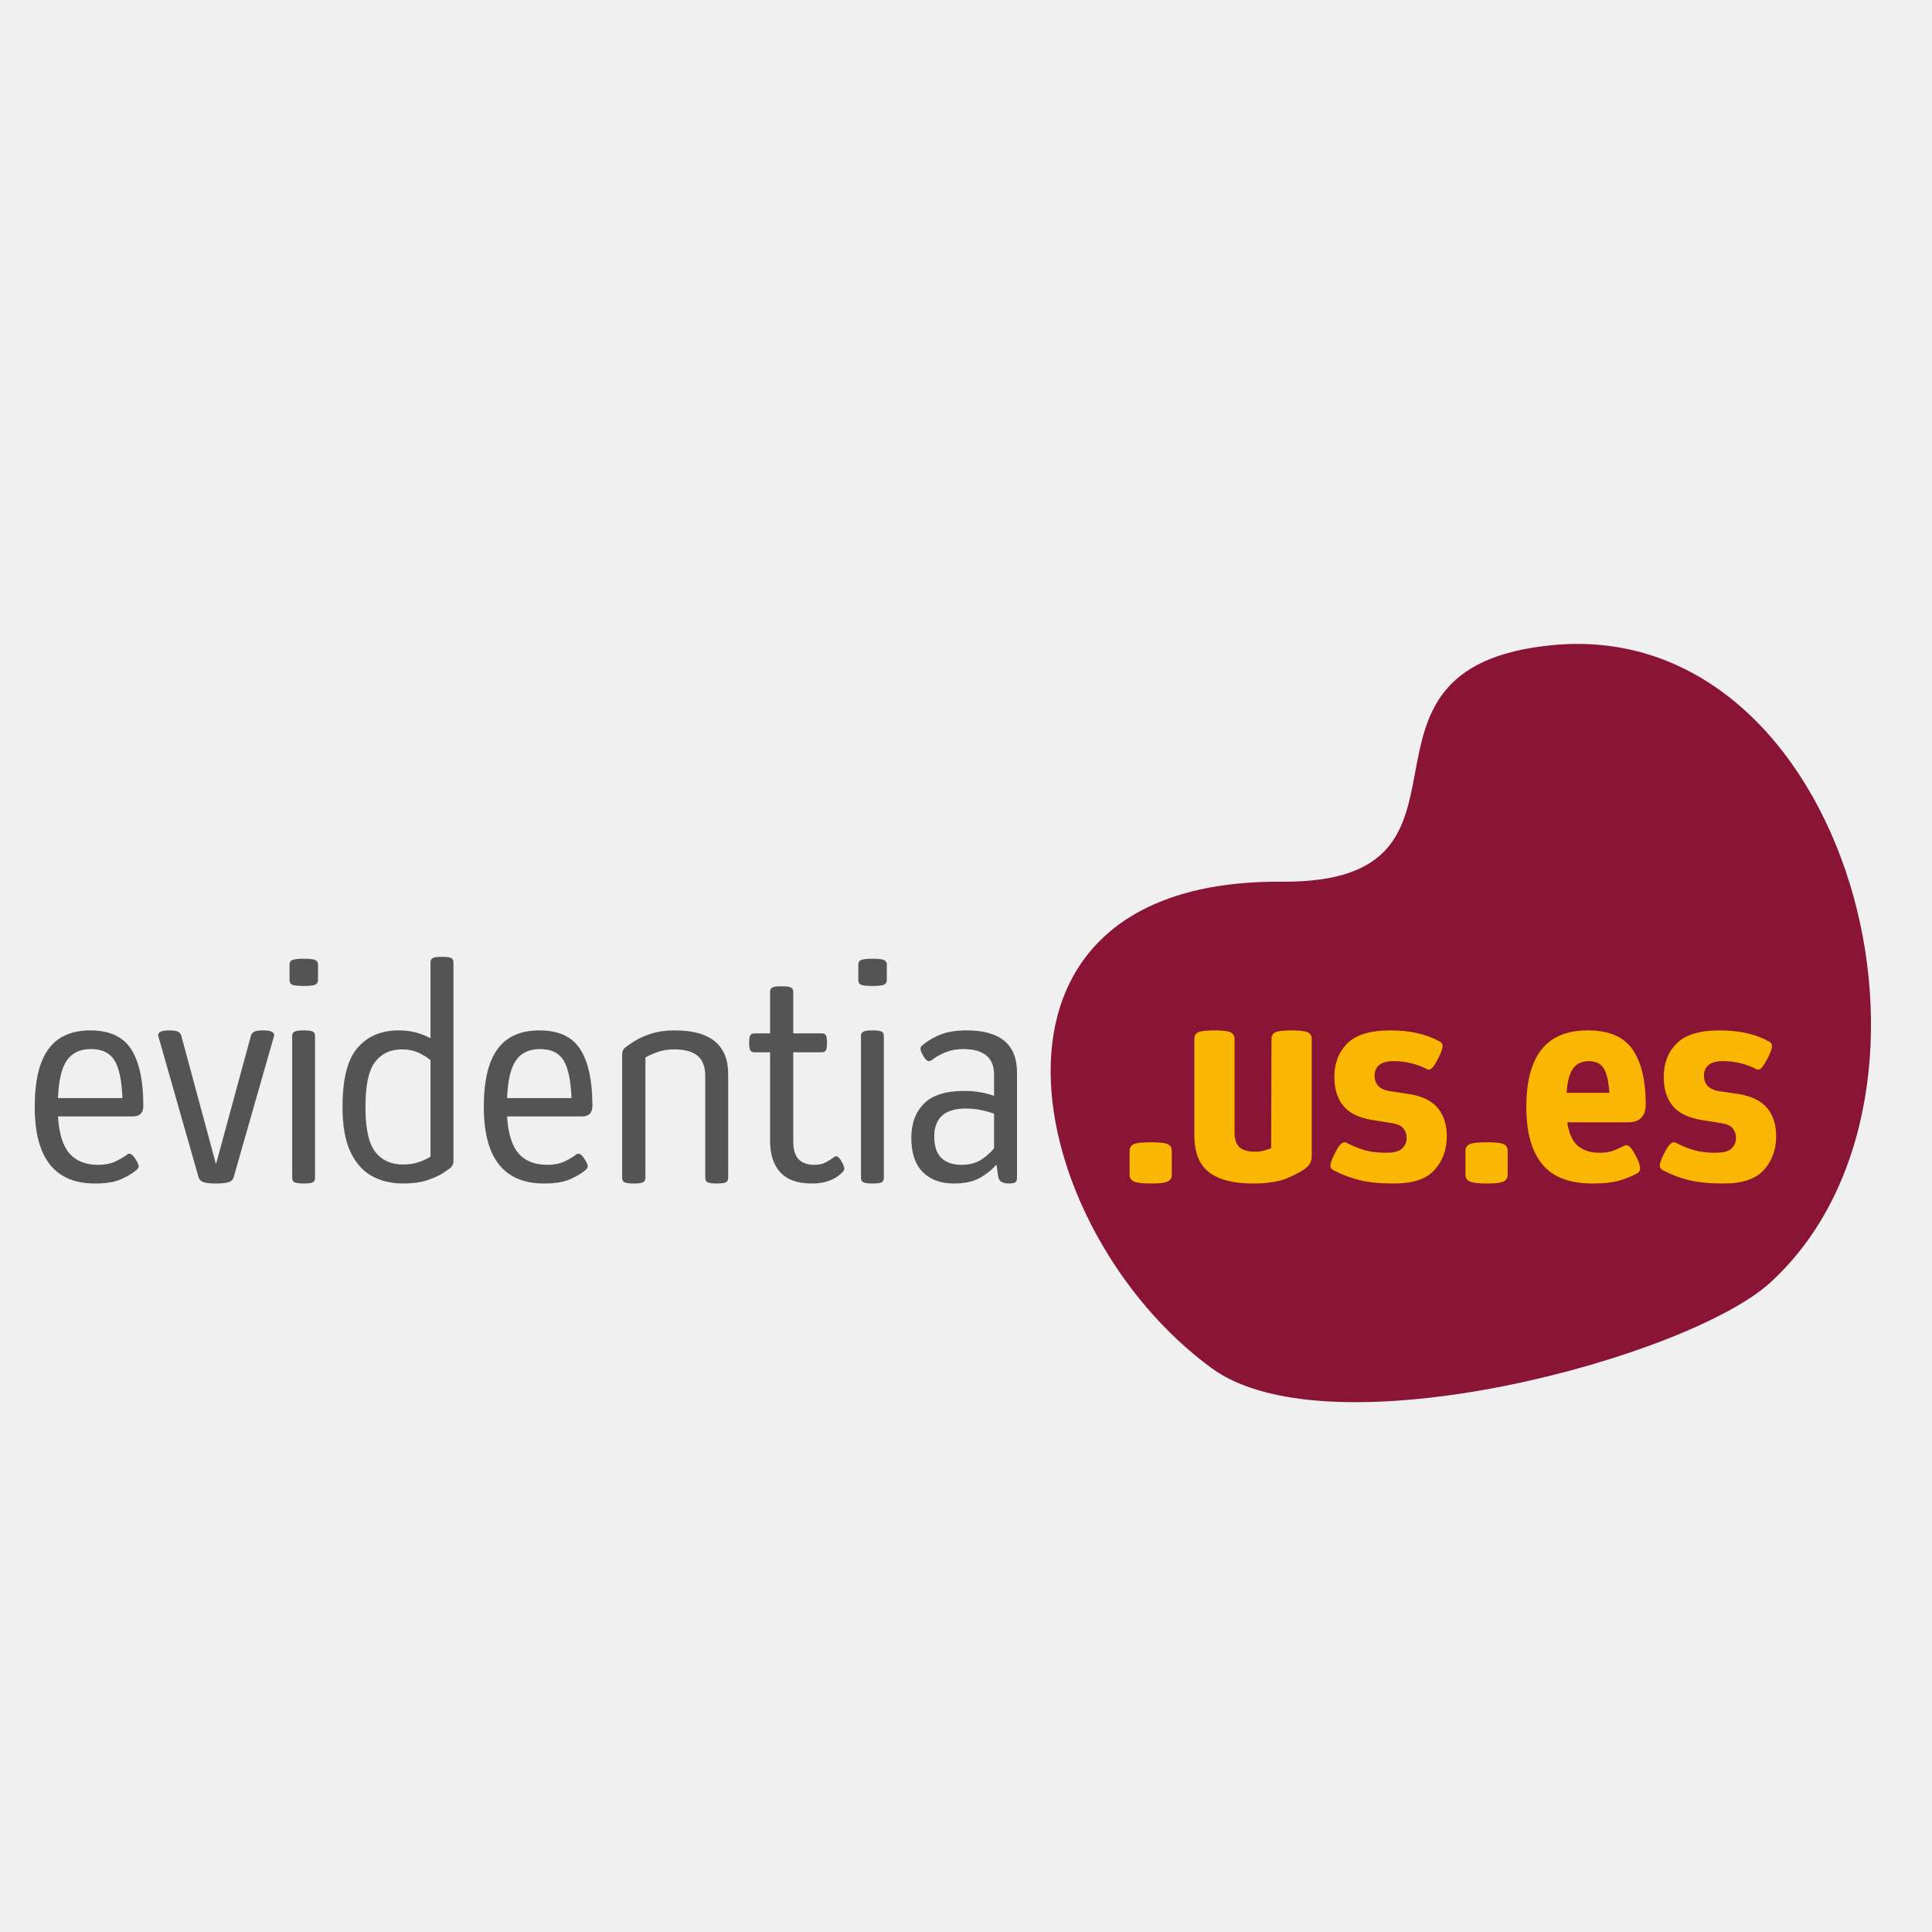
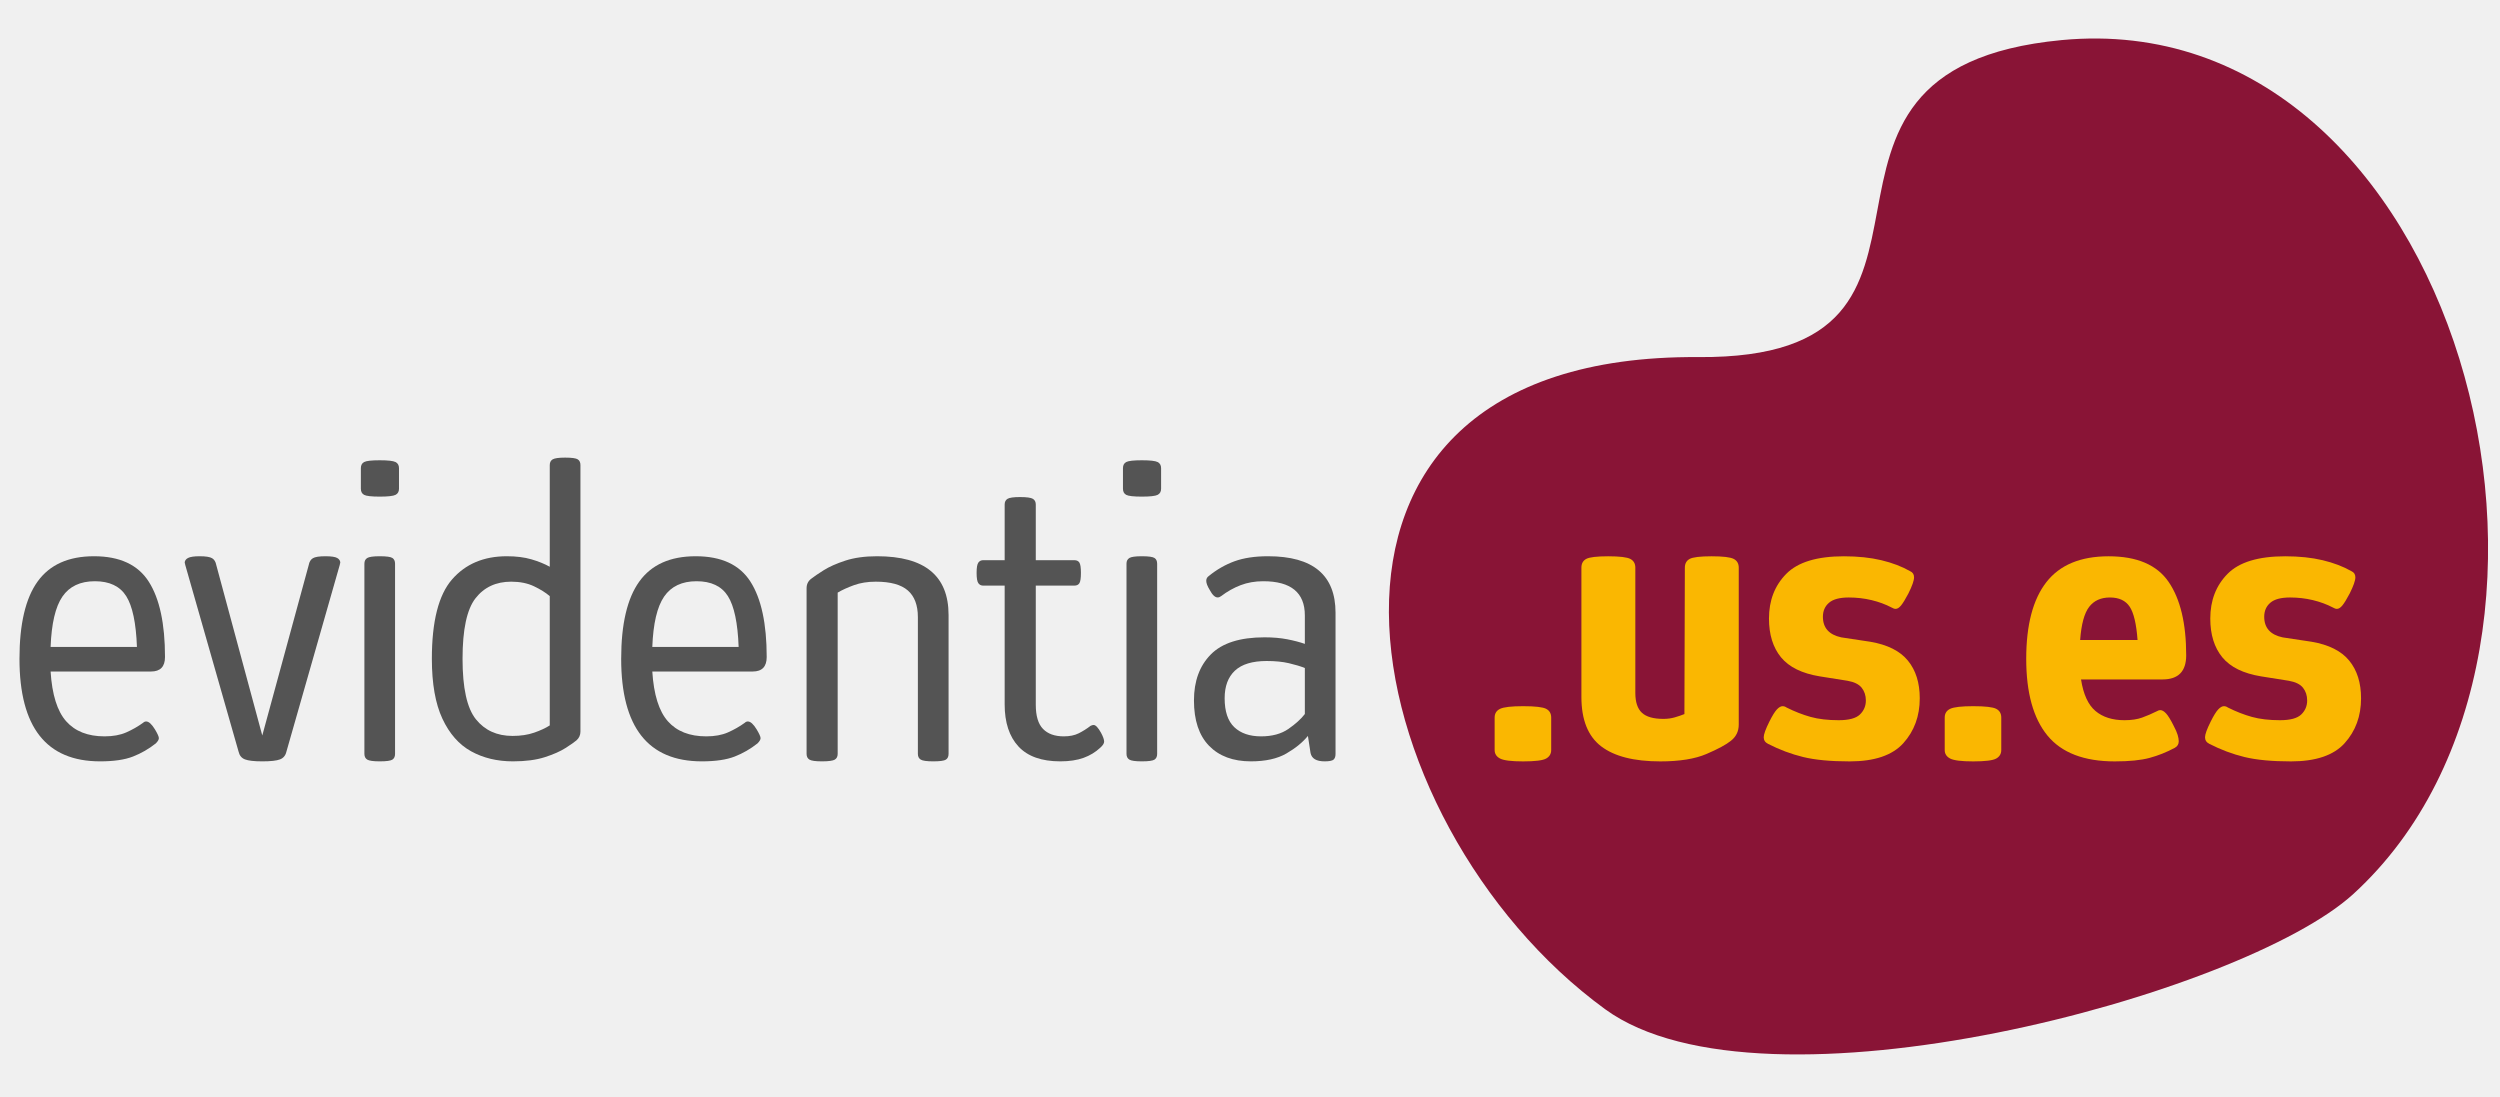
- <svg xmlns="http://www.w3.org/2000/svg" width="500" zoomAndPan="magnify" viewBox="0 0 375 375" height="500" preserveAspectRatio="xMidYMid meet" version="1.2">
+ <svg xmlns="http://www.w3.org/2000/svg" width="1665" zoomAndPan="magnify" viewBox="0 0 1248.75 547.5" height="730" preserveAspectRatio="xMidYMid meet" version="1.2">
  <defs>
-     <clipPath id="707ff52b2f">
-       <path d="M 203 124 L 364 124 L 364 273 L 203 273 Z M 203 124 " />
+     <clipPath id="71df568ea3">
+       <path d="M 693 19 L 1243 19 L 1243 527 L 693 527 Z M 693 19 " />
    </clipPath>
-     <clipPath id="12c7dcee3b">
-       <path d="M 290.672 56.148 L 418.441 175.367 L 284.387 319.035 L 156.617 199.82 Z M 290.672 56.148 " />
+     <clipPath id="4c8586c941">
+       <path d="M 1005.371 -88.906 L 1372.727 253.863 L 973.965 681.23 L 606.605 338.457 Z M 1005.371 -88.906 " />
    </clipPath>
-     <clipPath id="fbe66d4750">
-       <path d="M 290.672 56.148 L 418.441 175.367 L 284.387 319.035 L 156.617 199.82 Z M 290.672 56.148 " />
+     <clipPath id="4ce52d0ee9">
+       <path d="M 992.852 -218.129 L 1433.391 192.926 L 971.125 688.348 L 530.586 277.293 Z M 992.852 -218.129 " />
    </clipPath>
-     <clipPath id="15c6829f7d">
-       <path d="M 235.246 265.605 C 258.137 282.289 327.605 263.582 343.641 248.918 C 383.48 212.504 358.832 119.781 301.387 125.215 C 256.438 129.488 292.668 171.461 248.762 171.141 C 184.07 170.68 198.402 238.766 235.246 265.605 Z M 235.246 265.605 " />
+     <clipPath id="5eb8dab0c8">
+       <path d="M 801.742 504.086 C 880.668 561.617 1120.199 497.109 1175.492 446.547 C 1312.863 321 1227.879 1.281 1029.793 20.023 C 874.812 34.758 999.73 179.48 848.336 178.367 C 625.285 176.781 674.703 411.543 801.742 504.086 Z M 801.742 504.086 " />
    </clipPath>
  </defs>
-   <g id="8d8dec0a78">
-     <g clip-rule="nonzero" clip-path="url(#707ff52b2f)">
-       <g clip-rule="nonzero" clip-path="url(#12c7dcee3b)">
-         <g clip-rule="nonzero" clip-path="url(#fbe66d4750)">
-           <g clip-rule="nonzero" clip-path="url(#15c6829f7d)">
-             <path style=" stroke:none;fill-rule:nonzero;fill:#891436;fill-opacity:1;" d="M 286.137 377.523 L 103.012 206.656 L 272.934 24.547 L 456.059 195.414 Z M 286.137 377.523 " />
+   <g id="67f15b29d7">
+     <g clip-rule="nonzero" clip-path="url(#71df568ea3)">
+       <g clip-rule="nonzero" clip-path="url(#4c8586c941)">
+         <g clip-rule="nonzero" clip-path="url(#4ce52d0ee9)">
+           <g clip-rule="nonzero" clip-path="url(#5eb8dab0c8)">
+             <path style=" stroke:none;fill-rule:nonzero;fill:#891436;fill-opacity:1;" d="M 958.207 857.641 L 353.078 293.012 L 915.137 -309.355 L 1520.262 255.27 Z M 958.207 857.641 " />
          </g>
        </g>
      </g>
    </g>
    <g style="fill:#ffffff;fill-opacity:1;">
-       <g transform="translate(189.9692, 229.1391)">
+       <g transform="translate(645.6226, 378.35)">
        <path style="stroke:none" d="" />
      </g>
    </g>
    <g style="fill:#ffffff;fill-opacity:1;">
-       <g transform="translate(203.6823, 229.1391)">
+       <g transform="translate(692.9051, 378.35)">
        <path style="stroke:none" d="" />
      </g>
    </g>
    <g style="fill:#fab701;fill-opacity:1;">
-       <g transform="translate(217.4071, 229.1391)">
-         <path style="stroke:none" d="M 1.844 -1.078 L 1.844 -5.781 C 1.844 -6.375 2.102 -6.797 2.625 -7.047 C 3.156 -7.297 4.27 -7.422 5.969 -7.422 C 7.707 -7.422 8.816 -7.297 9.297 -7.047 C 9.785 -6.797 10.031 -6.375 10.031 -5.781 L 10.031 -1.078 C 10.031 -0.523 9.785 -0.113 9.297 0.156 C 8.816 0.438 7.707 0.578 5.969 0.578 C 4.27 0.578 3.156 0.438 2.625 0.156 C 2.102 -0.113 1.844 -0.523 1.844 -1.078 Z M 1.844 -1.078 " />
+       <g transform="translate(740.2278, 378.35)">
+         <path style="stroke:none" d="M 6.344 -3.719 L 6.344 -19.922 C 6.344 -21.961 7.254 -23.422 9.078 -24.297 C 10.91 -25.172 14.742 -25.609 20.578 -25.609 C 26.555 -25.609 30.383 -25.172 32.062 -24.297 C 33.75 -23.422 34.594 -21.961 34.594 -19.922 L 34.594 -3.719 C 34.594 -1.82 33.75 -0.398 32.062 0.547 C 30.383 1.492 26.555 1.969 20.578 1.969 C 14.742 1.969 10.91 1.492 9.078 0.547 C 7.254 -0.398 6.344 -1.82 6.344 -3.719 Z M 6.344 -3.719 " />
      </g>
    </g>
    <g style="fill:#fab701;fill-opacity:1;">
-       <g transform="translate(229.2155, 229.1391)">
-         <path style="stroke:none" d="M 2.609 -8.766 L 2.609 -27.484 C 2.609 -28.078 2.836 -28.5 3.297 -28.75 C 3.766 -29.008 4.82 -29.141 6.469 -29.141 C 8.125 -29.141 9.191 -29.008 9.672 -28.75 C 10.16 -28.5 10.406 -28.078 10.406 -27.484 L 10.406 -9.328 C 10.406 -8.016 10.723 -7.062 11.359 -6.469 C 11.992 -5.883 13.031 -5.594 14.469 -5.594 C 15.062 -5.594 15.613 -5.664 16.125 -5.812 C 16.633 -5.957 17.098 -6.113 17.516 -6.281 L 17.578 -27.484 C 17.578 -28.078 17.812 -28.5 18.281 -28.75 C 18.75 -29.008 19.805 -29.141 21.453 -29.141 C 23.109 -29.141 24.176 -29.008 24.656 -28.75 C 25.145 -28.5 25.391 -28.078 25.391 -27.484 L 25.391 -4.766 C 25.391 -3.785 25.008 -3 24.25 -2.406 C 23.57 -1.863 22.395 -1.227 20.719 -0.5 C 19.051 0.219 16.82 0.578 14.031 0.578 C 10.219 0.578 7.359 -0.148 5.453 -1.609 C 3.555 -3.078 2.609 -5.461 2.609 -8.766 Z M 2.609 -8.766 " />
+       <g transform="translate(780.9432, 378.35)">
+         <path style="stroke:none" d="M 8.969 -30.219 L 8.969 -94.797 C 8.969 -96.836 9.77 -98.297 11.375 -99.172 C 12.988 -100.047 16.641 -100.484 22.328 -100.484 C 28.023 -100.484 31.711 -100.047 33.391 -99.172 C 35.066 -98.297 35.906 -96.836 35.906 -94.797 L 35.906 -32.188 C 35.906 -27.656 37 -24.367 39.188 -22.328 C 41.375 -20.285 44.953 -19.266 49.922 -19.266 C 51.961 -19.266 53.859 -19.52 55.609 -20.031 C 57.359 -20.539 58.961 -21.086 60.422 -21.672 L 60.641 -94.797 C 60.641 -96.836 61.441 -98.297 63.047 -99.172 C 64.648 -100.047 68.301 -100.484 74 -100.484 C 79.688 -100.484 83.367 -100.047 85.047 -99.172 C 86.723 -98.297 87.562 -96.836 87.562 -94.797 L 87.562 -16.422 C 87.562 -13.066 86.25 -10.363 83.625 -8.312 C 81.289 -6.414 77.238 -4.227 71.469 -1.75 C 65.707 0.727 58.008 1.969 48.375 1.969 C 35.238 1.969 25.383 -0.547 18.812 -5.578 C 12.25 -10.617 8.969 -18.832 8.969 -30.219 Z M 8.969 -30.219 " />
      </g>
    </g>
    <g style="fill:#fab701;fill-opacity:1;">
-       <g transform="translate(257.2131, 229.1391)">
-         <path style="stroke:none" d="M 12.641 -29.141 C 14.672 -29.141 16.477 -28.945 18.062 -28.562 C 19.645 -28.188 21.031 -27.66 22.219 -26.984 C 22.602 -26.816 22.797 -26.52 22.797 -26.094 C 22.797 -25.625 22.52 -24.844 21.969 -23.75 C 21.539 -22.938 21.188 -22.359 20.906 -22.016 C 20.633 -21.68 20.375 -21.516 20.125 -21.516 C 19.957 -21.516 19.766 -21.582 19.547 -21.719 C 18.66 -22.176 17.688 -22.531 16.625 -22.781 C 15.57 -23.039 14.473 -23.172 13.328 -23.172 C 12.016 -23.172 11.062 -22.914 10.469 -22.406 C 9.883 -21.895 9.594 -21.219 9.594 -20.375 C 9.594 -18.77 10.477 -17.773 12.25 -17.391 L 16.438 -16.766 C 18.938 -16.336 20.754 -15.426 21.891 -14.031 C 23.035 -12.633 23.609 -10.816 23.609 -8.578 C 23.609 -5.992 22.816 -3.82 21.234 -2.062 C 19.648 -0.301 17.055 0.578 13.453 0.578 C 10.703 0.578 8.457 0.363 6.719 -0.062 C 4.988 -0.488 3.301 -1.125 1.656 -1.969 C 1.227 -2.176 1.016 -2.492 1.016 -2.922 C 1.016 -3.348 1.289 -4.109 1.844 -5.203 C 2.258 -6.047 2.613 -6.625 2.906 -6.938 C 3.207 -7.258 3.488 -7.422 3.75 -7.422 C 3.957 -7.422 4.145 -7.359 4.312 -7.234 C 5.5 -6.641 6.66 -6.18 7.797 -5.859 C 8.941 -5.547 10.301 -5.391 11.875 -5.391 C 13.352 -5.391 14.379 -5.664 14.953 -6.219 C 15.523 -6.77 15.812 -7.445 15.812 -8.25 C 15.812 -8.969 15.609 -9.582 15.203 -10.094 C 14.797 -10.602 14.109 -10.941 13.141 -11.109 L 9.141 -11.75 C 6.555 -12.164 4.68 -13.082 3.516 -14.5 C 2.359 -15.926 1.781 -17.801 1.781 -20.125 C 1.781 -22.75 2.613 -24.906 4.281 -26.594 C 5.957 -28.289 8.742 -29.141 12.641 -29.141 Z M 12.641 -29.141 " />
+       <g transform="translate(877.4782, 378.35)">
+         <path style="stroke:none" d="M 43.562 -100.484 C 50.57 -100.484 56.812 -99.828 62.281 -98.516 C 67.758 -97.203 72.539 -95.379 76.625 -93.047 C 77.938 -92.461 78.594 -91.441 78.594 -89.984 C 78.594 -88.367 77.645 -85.664 75.75 -81.875 C 74.289 -79.102 73.086 -77.133 72.141 -75.969 C 71.191 -74.801 70.273 -74.219 69.391 -74.219 C 68.805 -74.219 68.148 -74.438 67.422 -74.875 C 64.359 -76.477 61.004 -77.719 57.359 -78.594 C 53.711 -79.469 49.914 -79.906 45.969 -79.906 C 41.445 -79.906 38.164 -79.031 36.125 -77.281 C 34.082 -75.531 33.062 -73.195 33.062 -70.281 C 33.062 -64.727 36.125 -61.297 42.25 -59.984 L 56.703 -57.797 C 65.305 -56.336 71.578 -53.195 75.516 -48.375 C 79.461 -43.562 81.438 -37.285 81.438 -29.547 C 81.438 -20.648 78.695 -13.172 73.219 -7.109 C 67.75 -1.055 58.812 1.969 46.406 1.969 C 36.926 1.969 29.191 1.238 23.203 -0.219 C 17.223 -1.676 11.383 -3.863 5.688 -6.781 C 4.227 -7.508 3.5 -8.609 3.5 -10.078 C 3.5 -11.535 4.445 -14.16 6.344 -17.953 C 7.801 -20.867 9.039 -22.875 10.062 -23.969 C 11.094 -25.062 12.047 -25.609 12.922 -25.609 C 13.648 -25.609 14.305 -25.391 14.891 -24.953 C 18.973 -22.91 22.984 -21.344 26.922 -20.25 C 30.867 -19.156 35.539 -18.609 40.938 -18.609 C 46.039 -18.609 49.578 -19.555 51.547 -21.453 C 53.523 -23.348 54.516 -25.68 54.516 -28.453 C 54.516 -30.941 53.82 -33.062 52.438 -34.812 C 51.051 -36.562 48.676 -37.727 45.312 -38.312 L 31.531 -40.5 C 22.625 -41.957 16.16 -45.129 12.141 -50.016 C 8.129 -54.91 6.125 -61.367 6.125 -69.391 C 6.125 -78.441 9.004 -85.883 14.766 -91.719 C 20.535 -97.562 30.133 -100.484 43.562 -100.484 Z M 43.562 -100.484 " />
      </g>
    </g>
    <g style="fill:#fab701;fill-opacity:1;">
-       <g transform="translate(282.6076, 229.1391)">
-         <path style="stroke:none" d="M 1.844 -1.078 L 1.844 -5.781 C 1.844 -6.375 2.102 -6.797 2.625 -7.047 C 3.156 -7.297 4.27 -7.422 5.969 -7.422 C 7.707 -7.422 8.816 -7.297 9.297 -7.047 C 9.785 -6.797 10.031 -6.375 10.031 -5.781 L 10.031 -1.078 C 10.031 -0.523 9.785 -0.113 9.297 0.156 C 8.816 0.438 7.707 0.578 5.969 0.578 C 4.27 0.578 3.156 0.438 2.625 0.156 C 2.102 -0.113 1.844 -0.523 1.844 -1.078 Z M 1.844 -1.078 " />
+       <g transform="translate(965.0383, 378.35)">
+         <path style="stroke:none" d="M 6.344 -3.719 L 6.344 -19.922 C 6.344 -21.961 7.254 -23.422 9.078 -24.297 C 10.91 -25.172 14.742 -25.609 20.578 -25.609 C 26.555 -25.609 30.383 -25.172 32.062 -24.297 C 33.75 -23.422 34.594 -21.961 34.594 -19.922 L 34.594 -3.719 C 34.594 -1.82 33.75 -0.398 32.062 0.547 C 30.383 1.492 26.555 1.969 20.578 1.969 C 14.742 1.969 10.91 1.492 9.078 0.547 C 7.254 -0.398 6.344 -1.82 6.344 -3.719 Z M 6.344 -3.719 " />
      </g>
    </g>
    <g style="fill:#fab701;fill-opacity:1;">
-       <g transform="translate(294.4161, 229.1391)">
-         <path style="stroke:none" d="M 13.781 -29.141 C 17.883 -29.141 20.781 -27.898 22.469 -25.422 C 24.164 -22.953 25.016 -19.41 25.016 -14.797 C 25.016 -12.461 23.867 -11.297 21.578 -11.297 L 9.781 -11.297 C 10.113 -9.141 10.805 -7.613 11.859 -6.719 C 12.922 -5.832 14.32 -5.391 16.062 -5.391 C 17.07 -5.391 17.926 -5.516 18.625 -5.766 C 19.332 -6.023 20.023 -6.328 20.703 -6.672 C 20.91 -6.797 21.098 -6.859 21.266 -6.859 C 21.516 -6.859 21.785 -6.695 22.078 -6.375 C 22.379 -6.062 22.742 -5.484 23.172 -4.641 C 23.461 -4.086 23.66 -3.629 23.766 -3.266 C 23.879 -2.91 23.938 -2.602 23.938 -2.344 C 23.938 -1.926 23.742 -1.609 23.359 -1.391 C 22.172 -0.754 20.953 -0.27 19.703 0.062 C 18.461 0.406 16.785 0.578 14.672 0.578 C 10.223 0.578 6.973 -0.672 4.922 -3.172 C 2.867 -5.672 1.844 -9.375 1.844 -14.281 C 1.844 -19.188 2.816 -22.891 4.766 -25.391 C 6.711 -27.891 9.719 -29.141 13.781 -29.141 Z M 17.969 -17.016 C 17.801 -19.336 17.422 -20.941 16.828 -21.828 C 16.234 -22.723 15.281 -23.172 13.969 -23.172 C 12.656 -23.172 11.648 -22.711 10.953 -21.797 C 10.254 -20.891 9.82 -19.297 9.656 -17.016 Z M 17.969 -17.016 " />
+       <g transform="translate(1005.754, 378.35)">
+         <path style="stroke:none" d="M 47.5 -100.484 C 61.656 -100.484 71.648 -96.211 77.484 -87.672 C 83.328 -79.141 86.25 -66.922 86.25 -51.016 C 86.25 -42.984 82.312 -38.969 74.438 -38.969 L 33.719 -38.969 C 34.883 -31.52 37.289 -26.266 40.938 -23.203 C 44.582 -20.141 49.398 -18.609 55.391 -18.609 C 58.891 -18.609 61.844 -19.047 64.25 -19.922 C 66.656 -20.797 69.031 -21.816 71.375 -22.984 C 72.102 -23.422 72.758 -23.641 73.344 -23.641 C 74.219 -23.641 75.164 -23.094 76.188 -22 C 77.207 -20.906 78.445 -18.898 79.906 -15.984 C 80.926 -14.086 81.617 -12.516 81.984 -11.266 C 82.348 -10.023 82.531 -8.969 82.531 -8.094 C 82.531 -6.633 81.875 -5.539 80.562 -4.812 C 76.477 -2.625 72.281 -0.945 67.969 0.219 C 63.664 1.383 57.867 1.969 50.578 1.969 C 35.242 1.969 24.035 -2.332 16.953 -10.938 C 9.879 -19.551 6.344 -32.32 6.344 -49.25 C 6.344 -66.188 9.695 -78.957 16.406 -87.562 C 23.125 -96.176 33.488 -100.484 47.5 -100.484 Z M 61.953 -58.672 C 61.367 -66.703 60.055 -72.25 58.016 -75.312 C 55.973 -78.375 52.688 -79.906 48.156 -79.906 C 43.633 -79.906 40.172 -78.336 37.766 -75.203 C 35.359 -72.066 33.863 -66.555 33.281 -58.672 Z M 61.953 -58.672 " />
      </g>
    </g>
    <g style="fill:#fab701;fill-opacity:1;">
-       <g transform="translate(321.1439, 229.1391)">
-         <path style="stroke:none" d="M 12.641 -29.141 C 14.672 -29.141 16.477 -28.945 18.062 -28.562 C 19.645 -28.188 21.031 -27.66 22.219 -26.984 C 22.602 -26.816 22.797 -26.52 22.797 -26.094 C 22.797 -25.625 22.52 -24.844 21.969 -23.75 C 21.539 -22.938 21.188 -22.359 20.906 -22.016 C 20.633 -21.68 20.375 -21.516 20.125 -21.516 C 19.957 -21.516 19.766 -21.582 19.547 -21.719 C 18.66 -22.176 17.688 -22.531 16.625 -22.781 C 15.57 -23.039 14.473 -23.172 13.328 -23.172 C 12.016 -23.172 11.062 -22.914 10.469 -22.406 C 9.883 -21.895 9.594 -21.219 9.594 -20.375 C 9.594 -18.77 10.477 -17.773 12.25 -17.391 L 16.438 -16.766 C 18.938 -16.336 20.754 -15.426 21.891 -14.031 C 23.035 -12.633 23.609 -10.816 23.609 -8.578 C 23.609 -5.992 22.816 -3.82 21.234 -2.062 C 19.648 -0.301 17.055 0.578 13.453 0.578 C 10.703 0.578 8.457 0.363 6.719 -0.062 C 4.988 -0.488 3.301 -1.125 1.656 -1.969 C 1.227 -2.176 1.016 -2.492 1.016 -2.922 C 1.016 -3.348 1.289 -4.109 1.844 -5.203 C 2.258 -6.047 2.613 -6.625 2.906 -6.938 C 3.207 -7.258 3.488 -7.422 3.75 -7.422 C 3.957 -7.422 4.145 -7.359 4.312 -7.234 C 5.5 -6.641 6.66 -6.18 7.797 -5.859 C 8.941 -5.547 10.301 -5.391 11.875 -5.391 C 13.352 -5.391 14.379 -5.664 14.953 -6.219 C 15.523 -6.77 15.812 -7.445 15.812 -8.25 C 15.812 -8.969 15.609 -9.582 15.203 -10.094 C 14.797 -10.602 14.109 -10.941 13.141 -11.109 L 9.141 -11.75 C 6.555 -12.164 4.68 -13.082 3.516 -14.5 C 2.359 -15.926 1.781 -17.801 1.781 -20.125 C 1.781 -22.75 2.613 -24.906 4.281 -26.594 C 5.957 -28.289 8.742 -29.141 12.641 -29.141 Z M 12.641 -29.141 " />
+       <g transform="translate(1097.911, 378.35)">
+         <path style="stroke:none" d="M 43.562 -100.484 C 50.57 -100.484 56.812 -99.828 62.281 -98.516 C 67.758 -97.203 72.539 -95.379 76.625 -93.047 C 77.938 -92.461 78.594 -91.441 78.594 -89.984 C 78.594 -88.367 77.645 -85.664 75.75 -81.875 C 74.289 -79.102 73.086 -77.133 72.141 -75.969 C 71.191 -74.801 70.273 -74.219 69.391 -74.219 C 68.805 -74.219 68.148 -74.438 67.422 -74.875 C 64.359 -76.477 61.004 -77.719 57.359 -78.594 C 53.711 -79.469 49.914 -79.906 45.969 -79.906 C 41.445 -79.906 38.164 -79.031 36.125 -77.281 C 34.082 -75.531 33.062 -73.195 33.062 -70.281 C 33.062 -64.727 36.125 -61.297 42.25 -59.984 L 56.703 -57.797 C 65.305 -56.336 71.578 -53.195 75.516 -48.375 C 79.461 -43.562 81.438 -37.285 81.438 -29.547 C 81.438 -20.648 78.695 -13.172 73.219 -7.109 C 67.75 -1.055 58.812 1.969 46.406 1.969 C 36.926 1.969 29.191 1.238 23.203 -0.219 C 17.223 -1.676 11.383 -3.863 5.688 -6.781 C 4.227 -7.508 3.5 -8.609 3.5 -10.078 C 3.5 -11.535 4.445 -14.16 6.344 -17.953 C 7.801 -20.867 9.039 -22.875 10.062 -23.969 C 11.094 -25.062 12.047 -25.609 12.922 -25.609 C 13.648 -25.609 14.305 -25.391 14.891 -24.953 C 18.973 -22.91 22.984 -21.344 26.922 -20.25 C 30.867 -19.156 35.539 -18.609 40.938 -18.609 C 46.039 -18.609 49.578 -19.555 51.547 -21.453 C 53.523 -23.348 54.516 -25.68 54.516 -28.453 C 54.516 -30.941 53.82 -33.062 52.438 -34.812 C 51.051 -36.562 48.676 -37.727 45.312 -38.312 L 31.531 -40.5 C 22.625 -41.957 16.16 -45.129 12.141 -50.016 C 8.129 -54.91 6.125 -61.367 6.125 -69.391 C 6.125 -78.441 9.004 -85.883 14.766 -91.719 C 20.535 -97.562 30.133 -100.484 43.562 -100.484 Z M 43.562 -100.484 " />
      </g>
    </g>
    <g style="fill:#545454;fill-opacity:1;">
-       <g transform="translate(4.335281, 229.1391)">
-         <path style="stroke:none" d="M 13.203 -29.141 C 16.93 -29.141 19.578 -27.91 21.141 -25.453 C 22.703 -23.004 23.484 -19.363 23.484 -14.531 C 23.484 -13.133 22.805 -12.438 21.453 -12.438 L 6.922 -12.438 C 7.129 -9.094 7.879 -6.691 9.172 -5.234 C 10.461 -3.773 12.316 -3.047 14.734 -3.047 C 15.953 -3.047 16.992 -3.234 17.859 -3.609 C 18.734 -3.992 19.551 -4.461 20.312 -5.016 C 20.438 -5.141 20.586 -5.203 20.766 -5.203 C 21.141 -5.203 21.562 -4.82 22.031 -4.062 C 22.406 -3.426 22.594 -3.004 22.594 -2.797 C 22.594 -2.578 22.445 -2.32 22.156 -2.031 C 21.133 -1.227 20.031 -0.594 18.844 -0.125 C 17.664 0.344 16.082 0.578 14.094 0.578 C 6.301 0.578 2.406 -4.375 2.406 -14.281 C 2.406 -19.32 3.285 -23.055 5.047 -25.484 C 6.805 -27.922 9.523 -29.141 13.203 -29.141 Z M 19.422 -16 C 19.297 -19.469 18.773 -21.922 17.859 -23.359 C 16.953 -24.797 15.441 -25.516 13.328 -25.516 C 11.211 -25.516 9.645 -24.773 8.625 -23.297 C 7.613 -21.816 7.047 -19.383 6.922 -16 Z M 19.422 -16 " />
+       <g transform="translate(1.416607, 378.3273)">
+         <path style="stroke:none" d="M 45.531 -100.484 C 58.375 -100.484 67.492 -96.25 72.891 -87.781 C 78.297 -79.32 81 -66.773 81 -50.141 C 81 -45.316 78.664 -42.906 74 -42.906 L 23.859 -42.906 C 24.586 -31.375 27.176 -23.094 31.625 -18.062 C 36.082 -13.031 42.473 -10.516 50.797 -10.516 C 55.023 -10.516 58.633 -11.172 61.625 -12.484 C 64.613 -13.797 67.426 -15.398 70.062 -17.297 C 70.5 -17.734 71.008 -17.953 71.594 -17.953 C 72.906 -17.953 74.363 -16.641 75.969 -14.016 C 77.281 -11.828 77.938 -10.363 77.938 -9.625 C 77.938 -8.895 77.426 -8.02 76.406 -7 C 72.906 -4.227 69.109 -2.039 65.016 -0.438 C 60.93 1.164 55.457 1.969 48.594 1.969 C 21.738 1.969 8.312 -15.102 8.312 -49.25 C 8.312 -66.625 11.336 -79.504 17.391 -87.891 C 23.453 -96.285 32.832 -100.484 45.531 -100.484 Z M 66.984 -55.172 C 66.547 -67.141 64.758 -75.602 61.625 -80.562 C 58.488 -85.52 53.27 -88 45.969 -88 C 38.676 -88 33.273 -85.445 29.766 -80.344 C 26.266 -75.238 24.297 -66.848 23.859 -55.172 Z M 66.984 -55.172 " />
      </g>
    </g>
    <g style="fill:#545454;fill-opacity:1;">
-       <g transform="translate(30.11077, 229.1391)">
-         <path style="stroke:none" d="M 2.734 -29.141 C 3.617 -29.141 4.219 -29.039 4.531 -28.844 C 4.852 -28.656 5.055 -28.332 5.141 -27.875 L 11.812 -3.172 L 18.531 -27.875 C 18.625 -28.332 18.828 -28.656 19.141 -28.844 C 19.453 -29.039 20.055 -29.141 20.953 -29.141 C 21.797 -29.141 22.363 -29.051 22.656 -28.875 C 22.957 -28.707 23.109 -28.477 23.109 -28.188 C 23.109 -28.145 23.098 -28.113 23.078 -28.094 C 23.055 -28.07 23.047 -28.02 23.047 -27.938 L 15.297 -0.828 C 15.172 -0.273 14.863 0.094 14.375 0.281 C 13.895 0.477 13.039 0.578 11.812 0.578 C 10.625 0.578 9.785 0.477 9.297 0.281 C 8.816 0.094 8.508 -0.273 8.375 -0.828 L 0.641 -27.938 C 0.641 -28.02 0.629 -28.07 0.609 -28.094 C 0.586 -28.113 0.578 -28.145 0.578 -28.188 C 0.578 -28.477 0.734 -28.707 1.047 -28.875 C 1.367 -29.051 1.93 -29.141 2.734 -29.141 Z M 2.734 -29.141 " />
+       <g transform="translate(90.29008, 378.3273)">
+         <path style="stroke:none" d="M 9.406 -100.484 C 12.477 -100.484 14.562 -100.156 15.656 -99.5 C 16.75 -98.844 17.441 -97.711 17.734 -96.109 L 40.719 -10.953 L 63.922 -96.109 C 64.211 -97.711 64.906 -98.844 66 -99.5 C 67.094 -100.156 69.176 -100.484 72.25 -100.484 C 75.164 -100.484 77.133 -100.191 78.156 -99.609 C 79.176 -99.023 79.688 -98.223 79.688 -97.203 C 79.688 -97.055 79.648 -96.945 79.578 -96.875 C 79.504 -96.801 79.469 -96.617 79.469 -96.328 L 52.766 -2.844 C 52.328 -0.945 51.266 0.328 49.578 0.984 C 47.898 1.641 44.945 1.969 40.719 1.969 C 36.633 1.969 33.75 1.641 32.062 0.984 C 30.383 0.328 29.328 -0.945 28.891 -2.844 L 2.188 -96.328 C 2.188 -96.617 2.148 -96.801 2.078 -96.875 C 2.004 -96.945 1.969 -97.055 1.969 -97.203 C 1.969 -98.223 2.516 -99.023 3.609 -99.609 C 4.703 -100.191 6.633 -100.484 9.406 -100.484 Z M 9.406 -100.484 " />
      </g>
    </g>
    <g style="fill:#545454;fill-opacity:1;">
-       <g transform="translate(53.72772, 229.1391)">
-         <path style="stroke:none" d="M 5.203 -43.047 C 6.391 -43.047 7.148 -42.957 7.484 -42.781 C 7.828 -42.613 8 -42.32 8 -41.906 L 8 -38.922 C 8 -38.492 7.828 -38.191 7.484 -38.016 C 7.148 -37.848 6.391 -37.766 5.203 -37.766 C 4.016 -37.766 3.258 -37.848 2.938 -38.016 C 2.625 -38.191 2.469 -38.492 2.469 -38.922 L 2.469 -41.906 C 2.469 -42.32 2.625 -42.613 2.938 -42.781 C 3.258 -42.957 4.016 -43.047 5.203 -43.047 Z M 5.203 -29.141 C 6.18 -29.141 6.797 -29.051 7.047 -28.875 C 7.297 -28.707 7.422 -28.438 7.422 -28.062 L 7.422 -0.516 C 7.422 -0.129 7.297 0.145 7.047 0.312 C 6.797 0.488 6.18 0.578 5.203 0.578 C 4.273 0.578 3.672 0.488 3.391 0.312 C 3.117 0.145 2.984 -0.129 2.984 -0.516 L 2.984 -28.062 C 2.984 -28.438 3.117 -28.707 3.391 -28.875 C 3.672 -29.051 4.273 -29.141 5.203 -29.141 Z M 5.203 -29.141 " />
+       <g transform="translate(171.721, 378.3273)">
+         <path style="stroke:none" d="M 17.953 -148.422 C 22.035 -148.422 24.66 -148.129 25.828 -147.547 C 26.992 -146.961 27.578 -145.941 27.578 -144.484 L 27.578 -134.203 C 27.578 -132.742 26.992 -131.723 25.828 -131.141 C 24.66 -130.555 22.035 -130.266 17.953 -130.266 C 13.867 -130.266 11.273 -130.555 10.172 -131.141 C 9.078 -131.723 8.531 -132.742 8.531 -134.203 L 8.531 -144.484 C 8.531 -145.941 9.078 -146.961 10.172 -147.547 C 11.273 -148.129 13.867 -148.422 17.953 -148.422 Z M 17.953 -100.484 C 21.305 -100.484 23.422 -100.191 24.297 -99.609 C 25.172 -99.023 25.609 -98.078 25.609 -96.766 L 25.609 -1.75 C 25.609 -0.438 25.172 0.508 24.297 1.094 C 23.422 1.676 21.305 1.969 17.953 1.969 C 14.742 1.969 12.664 1.676 11.719 1.094 C 10.77 0.508 10.297 -0.438 10.297 -1.75 L 10.297 -96.766 C 10.297 -98.078 10.77 -99.023 11.719 -99.609 C 12.664 -100.191 14.742 -100.484 17.953 -100.484 Z M 17.953 -100.484 " />
      </g>
    </g>
    <g style="fill:#545454;fill-opacity:1;">
-       <g transform="translate(64.07601, 229.1391)">
-         <path style="stroke:none" d="M 2.406 -14.281 C 2.406 -19.695 3.379 -23.523 5.328 -25.766 C 7.273 -28.016 9.922 -29.141 13.266 -29.141 C 14.617 -29.141 15.801 -28.988 16.812 -28.688 C 17.832 -28.395 18.723 -28.035 19.484 -27.609 L 19.484 -42.344 C 19.484 -42.727 19.617 -43.004 19.891 -43.172 C 20.172 -43.336 20.781 -43.422 21.719 -43.422 C 22.688 -43.422 23.297 -43.336 23.547 -43.172 C 23.805 -43.004 23.938 -42.727 23.938 -42.344 L 23.938 -3.75 C 23.938 -3.238 23.742 -2.812 23.359 -2.469 C 23.066 -2.219 22.535 -1.848 21.766 -1.359 C 21.004 -0.879 20 -0.438 18.75 -0.031 C 17.508 0.375 15.977 0.578 14.156 0.578 C 11.875 0.578 9.852 0.094 8.094 -0.875 C 6.332 -1.852 4.941 -3.43 3.922 -5.609 C 2.91 -7.797 2.406 -10.688 2.406 -14.281 Z M 19.484 -4.641 L 19.484 -23.359 C 18.891 -23.867 18.129 -24.344 17.203 -24.781 C 16.273 -25.227 15.176 -25.453 13.906 -25.453 C 11.707 -25.453 9.984 -24.645 8.734 -23.031 C 7.484 -21.426 6.859 -18.508 6.859 -14.281 C 6.859 -10.051 7.504 -7.129 8.797 -5.516 C 10.086 -3.91 11.852 -3.109 14.094 -3.109 C 15.281 -3.109 16.328 -3.266 17.234 -3.578 C 18.141 -3.898 18.891 -4.254 19.484 -4.641 Z M 19.484 -4.641 " />
+       <g transform="translate(207.4017, 378.3273)">
+         <path style="stroke:none" d="M 8.312 -49.25 C 8.312 -67.938 11.664 -81.145 18.375 -88.875 C 25.094 -96.613 34.219 -100.484 45.75 -100.484 C 50.426 -100.484 54.516 -99.973 58.016 -98.953 C 61.516 -97.93 64.578 -96.691 67.203 -95.234 L 67.203 -146.016 C 67.203 -147.328 67.676 -148.273 68.625 -148.859 C 69.582 -149.453 71.664 -149.75 74.875 -149.75 C 78.227 -149.75 80.344 -149.453 81.219 -148.859 C 82.094 -148.273 82.531 -147.328 82.531 -146.016 L 82.531 -12.922 C 82.531 -11.172 81.875 -9.707 80.562 -8.531 C 79.539 -7.656 77.719 -6.379 75.094 -4.703 C 72.469 -3.023 69 -1.492 64.688 -0.109 C 60.383 1.273 55.094 1.969 48.812 1.969 C 40.938 1.969 33.969 0.289 27.906 -3.062 C 21.852 -6.414 17.07 -11.852 13.562 -19.375 C 10.062 -26.895 8.312 -36.852 8.312 -49.25 Z M 67.203 -15.984 L 67.203 -80.562 C 65.16 -82.312 62.535 -83.953 59.328 -85.484 C 56.117 -87.016 52.32 -87.781 47.938 -87.781 C 40.352 -87.781 34.406 -85.008 30.094 -79.469 C 25.789 -73.926 23.641 -63.852 23.641 -49.25 C 23.641 -34.656 25.863 -24.586 30.312 -19.047 C 34.77 -13.504 40.863 -10.734 48.594 -10.734 C 52.688 -10.734 56.301 -11.281 59.438 -12.375 C 62.57 -13.469 65.16 -14.672 67.203 -15.984 Z M 67.203 -15.984 " />
      </g>
    </g>
    <g style="fill:#545454;fill-opacity:1;">
-       <g transform="translate(91.50215, 229.1391)">
-         <path style="stroke:none" d="M 13.203 -29.141 C 16.93 -29.141 19.578 -27.91 21.141 -25.453 C 22.703 -23.004 23.484 -19.363 23.484 -14.531 C 23.484 -13.133 22.805 -12.438 21.453 -12.438 L 6.922 -12.438 C 7.129 -9.094 7.879 -6.691 9.172 -5.234 C 10.461 -3.773 12.316 -3.047 14.734 -3.047 C 15.953 -3.047 16.992 -3.234 17.859 -3.609 C 18.734 -3.992 19.551 -4.461 20.312 -5.016 C 20.438 -5.141 20.586 -5.203 20.766 -5.203 C 21.141 -5.203 21.562 -4.82 22.031 -4.062 C 22.406 -3.426 22.594 -3.004 22.594 -2.797 C 22.594 -2.578 22.445 -2.32 22.156 -2.031 C 21.133 -1.227 20.031 -0.594 18.844 -0.125 C 17.664 0.344 16.082 0.578 14.094 0.578 C 6.301 0.578 2.406 -4.375 2.406 -14.281 C 2.406 -19.32 3.285 -23.055 5.047 -25.484 C 6.805 -27.922 9.523 -29.141 13.203 -29.141 Z M 19.422 -16 C 19.297 -19.469 18.773 -21.922 17.859 -23.359 C 16.953 -24.797 15.441 -25.516 13.328 -25.516 C 11.211 -25.516 9.645 -24.773 8.625 -23.297 C 7.613 -21.816 7.047 -19.383 6.922 -16 Z M 19.422 -16 " />
+       <g transform="translate(301.9666, 378.3273)">
+         <path style="stroke:none" d="M 45.531 -100.484 C 58.375 -100.484 67.492 -96.25 72.891 -87.781 C 78.297 -79.32 81 -66.773 81 -50.141 C 81 -45.316 78.664 -42.906 74 -42.906 L 23.859 -42.906 C 24.586 -31.375 27.176 -23.094 31.625 -18.062 C 36.082 -13.031 42.473 -10.516 50.797 -10.516 C 55.023 -10.516 58.633 -11.172 61.625 -12.484 C 64.613 -13.797 67.426 -15.398 70.062 -17.297 C 70.5 -17.734 71.008 -17.953 71.594 -17.953 C 72.906 -17.953 74.363 -16.641 75.969 -14.016 C 77.281 -11.828 77.938 -10.363 77.938 -9.625 C 77.938 -8.895 77.426 -8.02 76.406 -7 C 72.906 -4.227 69.109 -2.039 65.016 -0.438 C 60.93 1.164 55.457 1.969 48.594 1.969 C 21.738 1.969 8.312 -15.102 8.312 -49.25 C 8.312 -66.625 11.336 -79.504 17.391 -87.891 C 23.453 -96.285 32.832 -100.484 45.531 -100.484 Z M 66.984 -55.172 C 66.547 -67.141 64.758 -75.602 61.625 -80.562 C 58.488 -85.52 53.27 -88 45.969 -88 C 38.676 -88 33.273 -85.445 29.766 -80.344 C 26.266 -75.238 24.297 -66.848 23.859 -55.172 Z M 66.984 -55.172 " />
      </g>
    </g>
    <g style="fill:#545454;fill-opacity:1;">
-       <g transform="translate(117.2776, 229.1391)">
-         <path style="stroke:none" d="M 3.484 -0.516 L 3.484 -24.5 C 3.484 -25.094 3.719 -25.562 4.188 -25.906 C 4.57 -26.195 5.164 -26.598 5.969 -27.109 C 6.77 -27.617 7.816 -28.082 9.109 -28.5 C 10.398 -28.926 11.938 -29.141 13.719 -29.141 C 20.613 -29.141 24.062 -26.301 24.062 -20.625 L 24.062 -0.516 C 24.062 -0.129 23.93 0.145 23.672 0.312 C 23.422 0.488 22.812 0.578 21.844 0.578 C 20.906 0.578 20.297 0.488 20.016 0.312 C 19.742 0.145 19.609 -0.129 19.609 -0.516 L 19.609 -20.312 C 19.609 -22.051 19.125 -23.344 18.156 -24.188 C 17.188 -25.031 15.641 -25.453 13.516 -25.453 C 12.336 -25.453 11.281 -25.281 10.344 -24.938 C 9.414 -24.602 8.633 -24.25 8 -23.875 L 8 -0.516 C 8 -0.129 7.859 0.145 7.578 0.312 C 7.305 0.488 6.688 0.578 5.719 0.578 C 4.781 0.578 4.172 0.488 3.891 0.312 C 3.617 0.145 3.484 -0.129 3.484 -0.516 Z M 3.484 -0.516 " />
+       <g transform="translate(390.8401, 378.3273)">
+         <path style="stroke:none" d="M 12.047 -1.75 L 12.047 -84.5 C 12.047 -86.539 12.848 -88.145 14.453 -89.312 C 15.766 -90.344 17.805 -91.734 20.578 -93.484 C 23.348 -95.234 26.957 -96.836 31.406 -98.297 C 35.863 -99.754 41.156 -100.484 47.281 -100.484 C 71.07 -100.484 82.969 -90.707 82.969 -71.156 L 82.969 -1.75 C 82.969 -0.438 82.531 0.508 81.656 1.094 C 80.781 1.676 78.664 1.969 75.312 1.969 C 72.102 1.969 70.02 1.676 69.062 1.094 C 68.113 0.508 67.641 -0.438 67.641 -1.75 L 67.641 -70.062 C 67.641 -76.039 65.961 -80.488 62.609 -83.406 C 59.254 -86.32 53.926 -87.781 46.625 -87.781 C 42.539 -87.781 38.895 -87.195 35.688 -86.031 C 32.477 -84.863 29.773 -83.625 27.578 -82.312 L 27.578 -1.75 C 27.578 -0.438 27.102 0.508 26.156 1.094 C 25.207 1.676 23.055 1.969 19.703 1.969 C 16.492 1.969 14.414 1.676 13.469 1.094 C 12.52 0.508 12.047 -0.438 12.047 -1.75 Z M 12.047 -1.75 " />
      </g>
    </g>
    <g style="fill:#545454;fill-opacity:1;">
-       <g transform="translate(144.8307, 229.1391)">
-         <path style="stroke:none" d="M 6.859 -37.703 C 7.828 -37.703 8.445 -37.617 8.719 -37.453 C 9 -37.285 9.141 -37.008 9.141 -36.625 L 9.141 -28.562 L 14.734 -28.562 C 15.066 -28.562 15.305 -28.445 15.453 -28.219 C 15.609 -27.988 15.688 -27.492 15.688 -26.734 C 15.688 -25.961 15.609 -25.461 15.453 -25.234 C 15.305 -25.004 15.066 -24.891 14.734 -24.891 L 9.141 -24.891 L 9.141 -7.625 C 9.141 -6.008 9.488 -4.844 10.188 -4.125 C 10.883 -3.406 11.891 -3.047 13.203 -3.047 C 14.047 -3.047 14.766 -3.191 15.359 -3.484 C 15.953 -3.785 16.523 -4.148 17.078 -4.578 C 17.242 -4.66 17.391 -4.703 17.516 -4.703 C 17.816 -4.703 18.176 -4.32 18.594 -3.562 C 18.895 -3.008 19.047 -2.582 19.047 -2.281 C 19.047 -2.031 18.852 -1.734 18.469 -1.391 C 17.789 -0.754 16.988 -0.27 16.062 0.062 C 15.133 0.406 14.016 0.578 12.703 0.578 C 9.992 0.578 7.973 -0.141 6.641 -1.578 C 5.305 -3.023 4.641 -5.062 4.641 -7.688 L 4.641 -24.891 L 1.531 -24.891 C 1.227 -24.891 0.992 -25.004 0.828 -25.234 C 0.66 -25.461 0.578 -25.961 0.578 -26.734 C 0.578 -27.492 0.66 -27.988 0.828 -28.219 C 0.992 -28.445 1.227 -28.562 1.531 -28.562 L 4.641 -28.562 L 4.641 -36.625 C 4.641 -37.008 4.773 -37.285 5.047 -37.453 C 5.316 -37.617 5.922 -37.703 6.859 -37.703 Z M 6.859 -37.703 " />
+       <g transform="translate(485.8428, 378.3273)">
+         <path style="stroke:none" d="M 23.641 -130.047 C 26.992 -130.047 29.145 -129.75 30.094 -129.156 C 31.051 -128.57 31.531 -127.625 31.531 -126.312 L 31.531 -98.516 L 50.797 -98.516 C 51.961 -98.516 52.801 -98.113 53.312 -97.312 C 53.82 -96.508 54.078 -94.797 54.078 -92.172 C 54.078 -89.535 53.82 -87.816 53.312 -87.016 C 52.801 -86.211 51.961 -85.812 50.797 -85.812 L 31.531 -85.812 L 31.531 -26.266 C 31.531 -20.723 32.734 -16.711 35.141 -14.234 C 37.547 -11.754 41.008 -10.516 45.531 -10.516 C 48.457 -10.516 50.941 -11.023 52.984 -12.047 C 55.023 -13.066 56.992 -14.305 58.891 -15.766 C 59.473 -16.055 59.984 -16.203 60.422 -16.203 C 61.441 -16.203 62.68 -14.891 64.141 -12.266 C 65.16 -10.359 65.672 -8.895 65.672 -7.875 C 65.672 -7 65.016 -5.977 63.703 -4.812 C 61.367 -2.625 58.598 -0.945 55.391 0.219 C 52.18 1.383 48.312 1.969 43.781 1.969 C 34.438 1.969 27.469 -0.508 22.875 -5.469 C 18.281 -10.438 15.984 -17.441 15.984 -26.484 L 15.984 -85.812 L 5.25 -85.812 C 4.227 -85.812 3.426 -86.211 2.844 -87.016 C 2.258 -87.816 1.969 -89.535 1.969 -92.172 C 1.969 -94.797 2.258 -96.508 2.844 -97.312 C 3.426 -98.113 4.227 -98.516 5.25 -98.516 L 15.984 -98.516 L 15.984 -126.312 C 15.984 -127.625 16.457 -128.57 17.406 -129.156 C 18.352 -129.75 20.43 -130.047 23.641 -130.047 Z M 23.641 -130.047 " />
      </g>
    </g>
    <g style="fill:#545454;fill-opacity:1;">
-       <g transform="translate(164.1306, 229.1391)">
-         <path style="stroke:none" d="M 5.203 -43.047 C 6.391 -43.047 7.148 -42.957 7.484 -42.781 C 7.828 -42.613 8 -42.32 8 -41.906 L 8 -38.922 C 8 -38.492 7.828 -38.191 7.484 -38.016 C 7.148 -37.848 6.391 -37.766 5.203 -37.766 C 4.016 -37.766 3.258 -37.848 2.938 -38.016 C 2.625 -38.191 2.469 -38.492 2.469 -38.922 L 2.469 -41.906 C 2.469 -42.32 2.625 -42.613 2.938 -42.781 C 3.258 -42.957 4.016 -43.047 5.203 -43.047 Z M 5.203 -29.141 C 6.18 -29.141 6.797 -29.051 7.047 -28.875 C 7.297 -28.707 7.422 -28.438 7.422 -28.062 L 7.422 -0.516 C 7.422 -0.129 7.297 0.145 7.047 0.312 C 6.797 0.488 6.18 0.578 5.203 0.578 C 4.273 0.578 3.672 0.488 3.391 0.312 C 3.117 0.145 2.984 -0.129 2.984 -0.516 L 2.984 -28.062 C 2.984 -28.438 3.117 -28.707 3.391 -28.875 C 3.672 -29.051 4.273 -29.141 5.203 -29.141 Z M 5.203 -29.141 " />
+       <g transform="translate(552.3884, 378.3273)">
+         <path style="stroke:none" d="M 17.953 -148.422 C 22.035 -148.422 24.66 -148.129 25.828 -147.547 C 26.992 -146.961 27.578 -145.941 27.578 -144.484 L 27.578 -134.203 C 27.578 -132.742 26.992 -131.723 25.828 -131.141 C 24.66 -130.555 22.035 -130.266 17.953 -130.266 C 13.867 -130.266 11.273 -130.555 10.172 -131.141 C 9.078 -131.723 8.531 -132.742 8.531 -134.203 L 8.531 -144.484 C 8.531 -145.941 9.078 -146.961 10.172 -147.547 C 11.273 -148.129 13.867 -148.422 17.953 -148.422 Z M 17.953 -100.484 C 21.305 -100.484 23.422 -100.191 24.297 -99.609 C 25.172 -99.023 25.609 -98.078 25.609 -96.766 L 25.609 -1.75 C 25.609 -0.438 25.172 0.508 24.297 1.094 C 23.422 1.676 21.305 1.969 17.953 1.969 C 14.742 1.969 12.664 1.676 11.719 1.094 C 10.77 0.508 10.297 -0.438 10.297 -1.75 L 10.297 -96.766 C 10.297 -98.078 10.77 -99.023 11.719 -99.609 C 12.664 -100.191 14.742 -100.484 17.953 -100.484 Z M 17.953 -100.484 " />
      </g>
    </g>
    <g style="fill:#545454;fill-opacity:1;">
-       <g transform="translate(174.4789, 229.1391)">
-         <path style="stroke:none" d="M 13.141 -29.141 C 19.66 -29.141 22.922 -26.41 22.922 -20.953 L 22.922 -0.516 C 22.922 -0.129 22.82 0.145 22.625 0.312 C 22.438 0.488 22.004 0.578 21.328 0.578 C 20.141 0.578 19.461 0.172 19.297 -0.641 L 18.922 -3.109 C 18.16 -2.18 17.125 -1.332 15.812 -0.562 C 14.5 0.195 12.785 0.578 10.672 0.578 C 8.086 0.578 6.062 -0.172 4.594 -1.672 C 3.133 -3.18 2.406 -5.375 2.406 -8.25 C 2.406 -11.039 3.219 -13.258 4.844 -14.906 C 6.477 -16.562 9.078 -17.391 12.641 -17.391 C 13.859 -17.391 14.953 -17.297 15.922 -17.109 C 16.898 -16.922 17.75 -16.695 18.469 -16.438 L 18.469 -20.562 C 18.469 -23.863 16.457 -25.516 12.438 -25.516 C 11.258 -25.516 10.172 -25.32 9.172 -24.938 C 8.18 -24.562 7.238 -24.035 6.344 -23.359 C 6.176 -23.234 6.008 -23.172 5.844 -23.172 C 5.457 -23.172 5.078 -23.531 4.703 -24.25 C 4.359 -24.801 4.188 -25.242 4.188 -25.578 C 4.188 -25.879 4.316 -26.113 4.578 -26.281 C 5.711 -27.207 6.945 -27.914 8.281 -28.406 C 9.613 -28.895 11.234 -29.141 13.141 -29.141 Z M 18.469 -6.281 L 18.469 -12.953 C 17.832 -13.203 17.062 -13.43 16.156 -13.641 C 15.25 -13.859 14.18 -13.969 12.953 -13.969 C 10.879 -13.969 9.344 -13.5 8.344 -12.562 C 7.352 -11.633 6.859 -10.305 6.859 -8.578 C 6.859 -6.672 7.32 -5.27 8.25 -4.375 C 9.188 -3.488 10.477 -3.047 12.125 -3.047 C 13.727 -3.047 15.051 -3.406 16.094 -4.125 C 17.133 -4.844 17.926 -5.562 18.469 -6.281 Z M 18.469 -6.281 " />
+       <g transform="translate(588.0692, 378.3273)">
+         <path style="stroke:none" d="M 45.312 -100.484 C 67.789 -100.484 79.031 -91.07 79.031 -72.25 L 79.031 -1.75 C 79.031 -0.438 78.703 0.508 78.047 1.094 C 77.391 1.676 75.895 1.969 73.562 1.969 C 69.469 1.969 67.129 0.582 66.547 -2.188 L 65.234 -10.734 C 62.609 -7.516 59.031 -4.594 54.5 -1.969 C 49.977 0.656 44.07 1.969 36.781 1.969 C 27.875 1.969 20.898 -0.617 15.859 -5.797 C 10.828 -10.984 8.312 -18.535 8.312 -28.453 C 8.312 -38.086 11.117 -45.75 16.734 -51.438 C 22.359 -57.133 31.301 -59.984 43.562 -59.984 C 47.801 -59.984 51.598 -59.656 54.953 -59 C 58.305 -58.344 61.223 -57.578 63.703 -56.703 L 63.703 -70.938 C 63.703 -82.312 56.77 -88 42.906 -88 C 38.82 -88 35.062 -87.344 31.625 -86.031 C 28.195 -84.719 24.953 -82.895 21.891 -80.562 C 21.305 -80.125 20.723 -79.906 20.141 -79.906 C 18.828 -79.906 17.516 -81.145 16.203 -83.625 C 15.035 -85.52 14.453 -87.051 14.453 -88.219 C 14.453 -89.25 14.891 -90.055 15.766 -90.641 C 19.703 -93.848 23.969 -96.289 28.562 -97.969 C 33.164 -99.645 38.75 -100.484 45.312 -100.484 Z M 63.703 -21.672 L 63.703 -44.656 C 61.516 -45.531 58.852 -46.332 55.719 -47.062 C 52.582 -47.789 48.895 -48.156 44.656 -48.156 C 37.508 -48.156 32.219 -46.551 28.781 -43.344 C 25.352 -40.133 23.641 -35.535 23.641 -29.547 C 23.641 -22.984 25.242 -18.172 28.453 -15.109 C 31.672 -12.047 36.125 -10.516 41.812 -10.516 C 47.363 -10.516 51.926 -11.754 55.5 -14.234 C 59.07 -16.711 61.805 -19.191 63.703 -21.672 Z M 63.703 -21.672 " />
      </g>
    </g>
  </g>
</svg>
